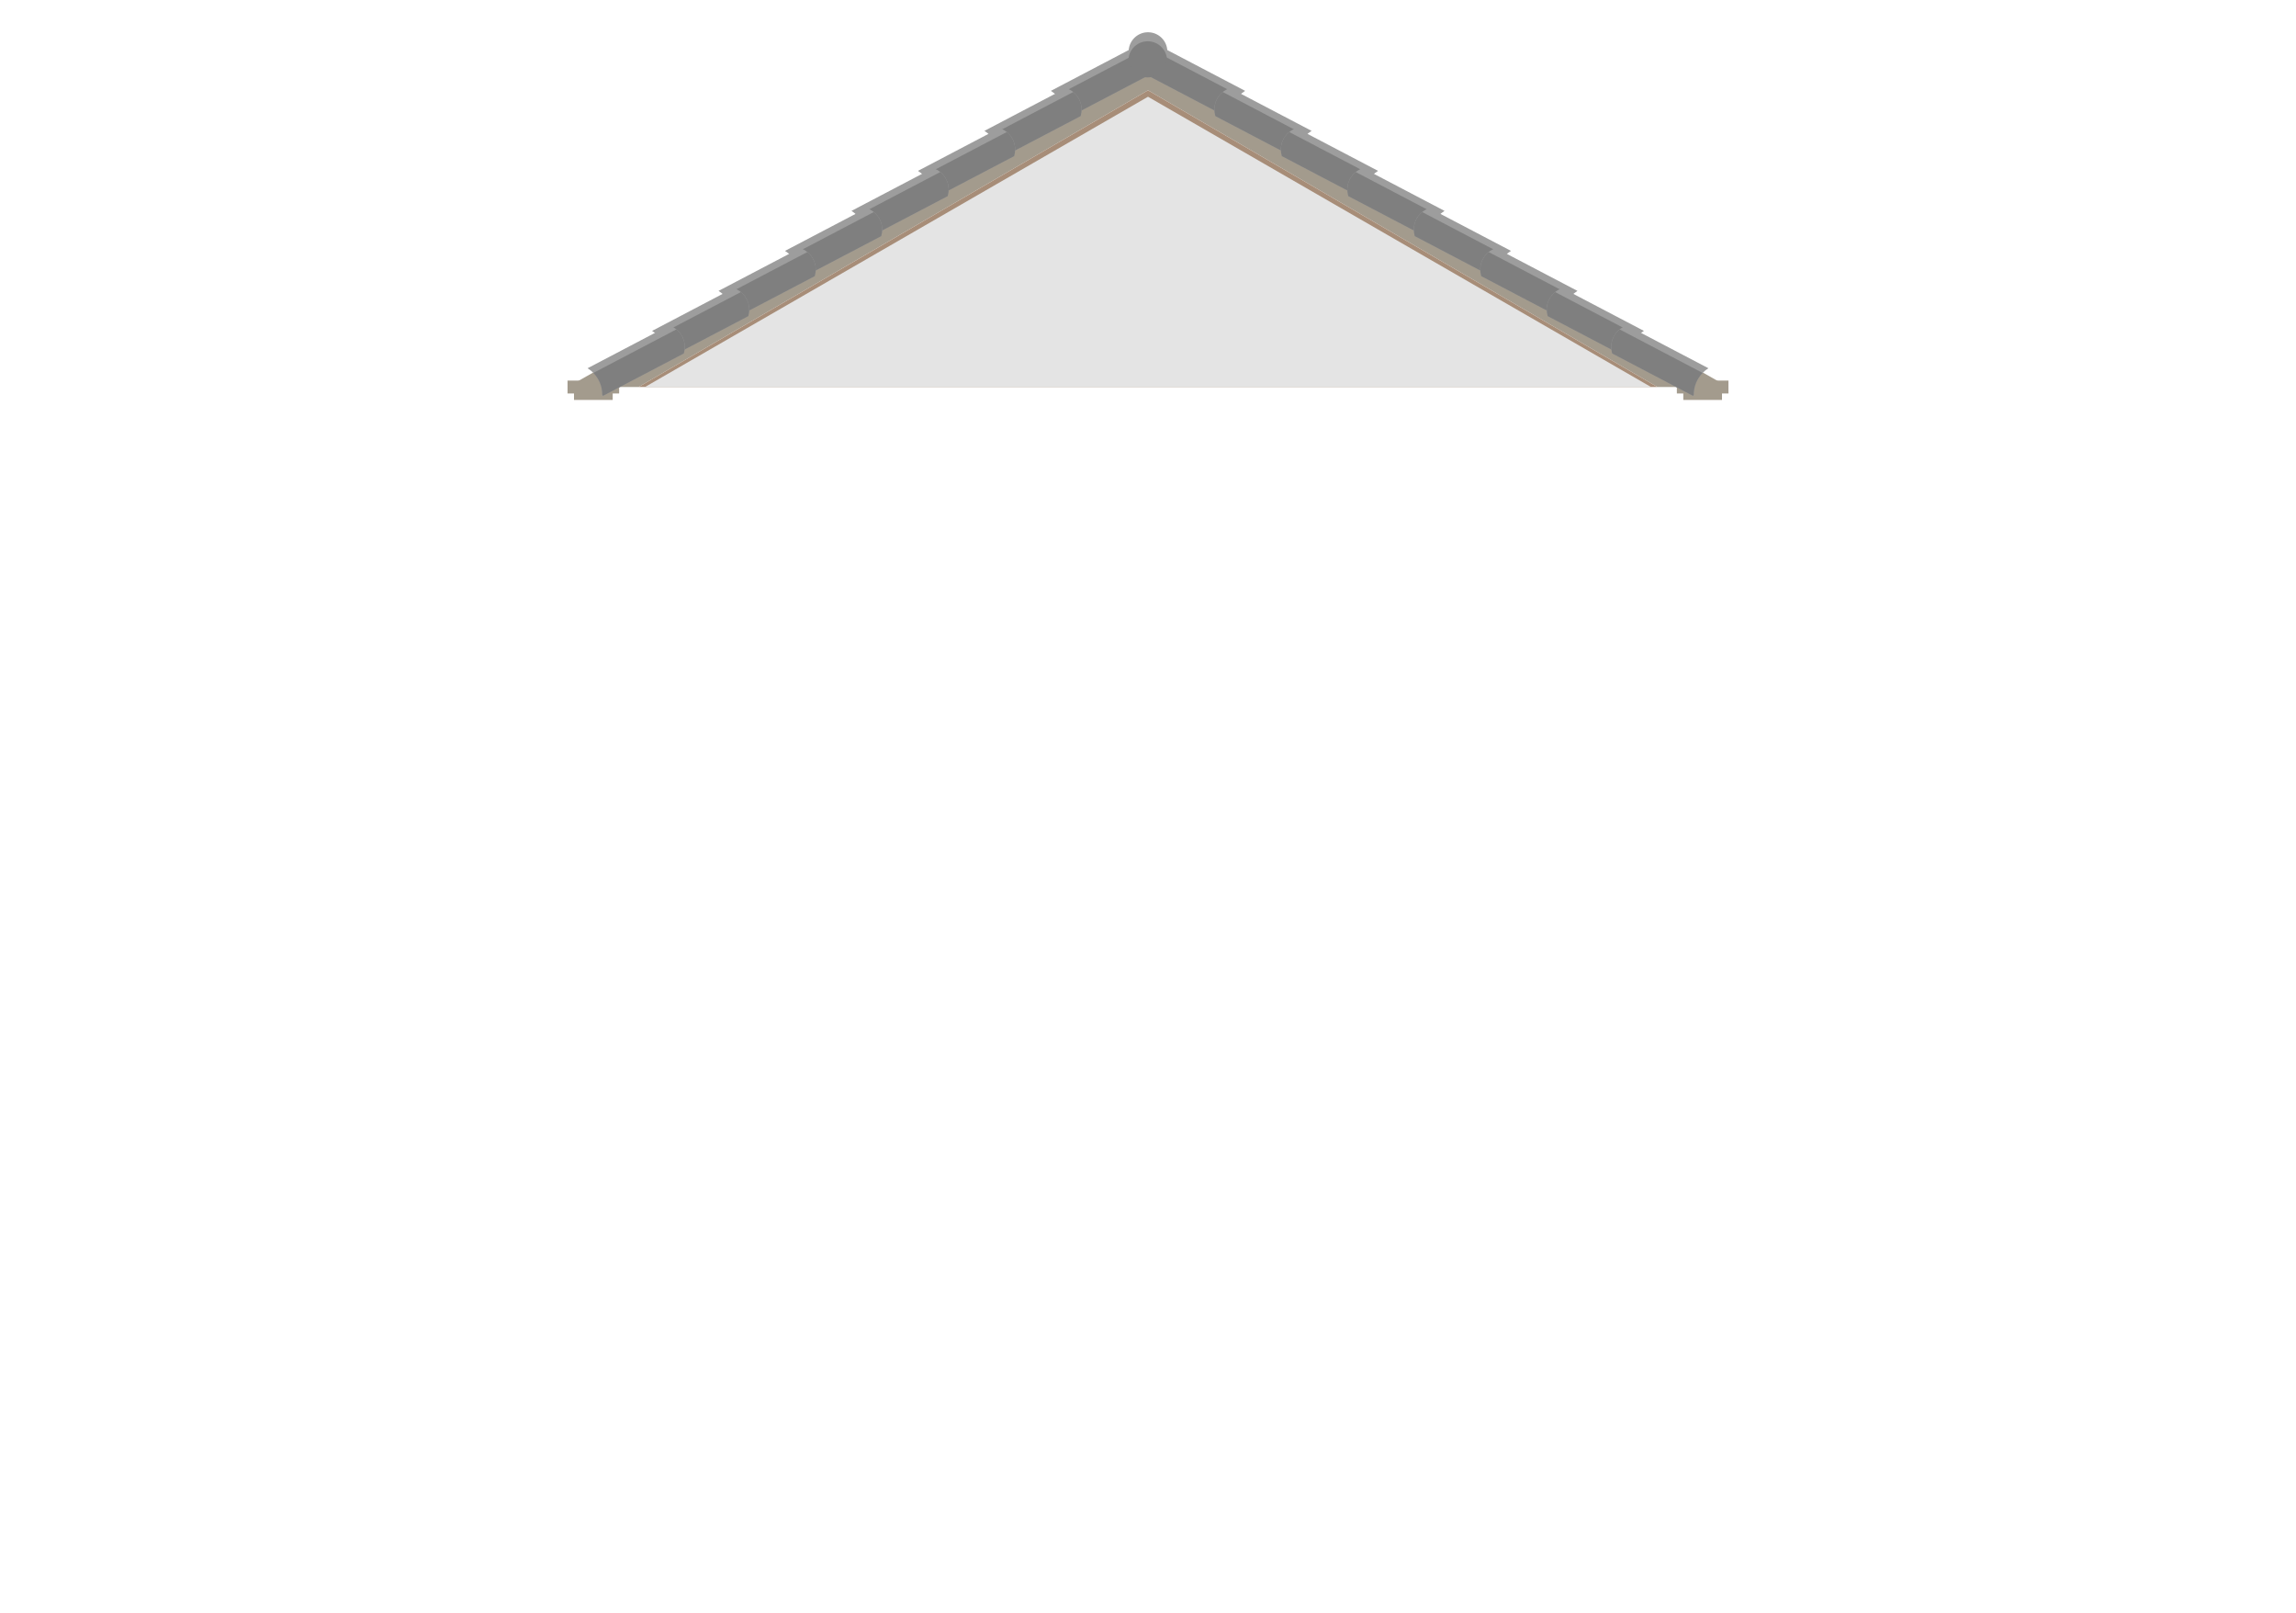
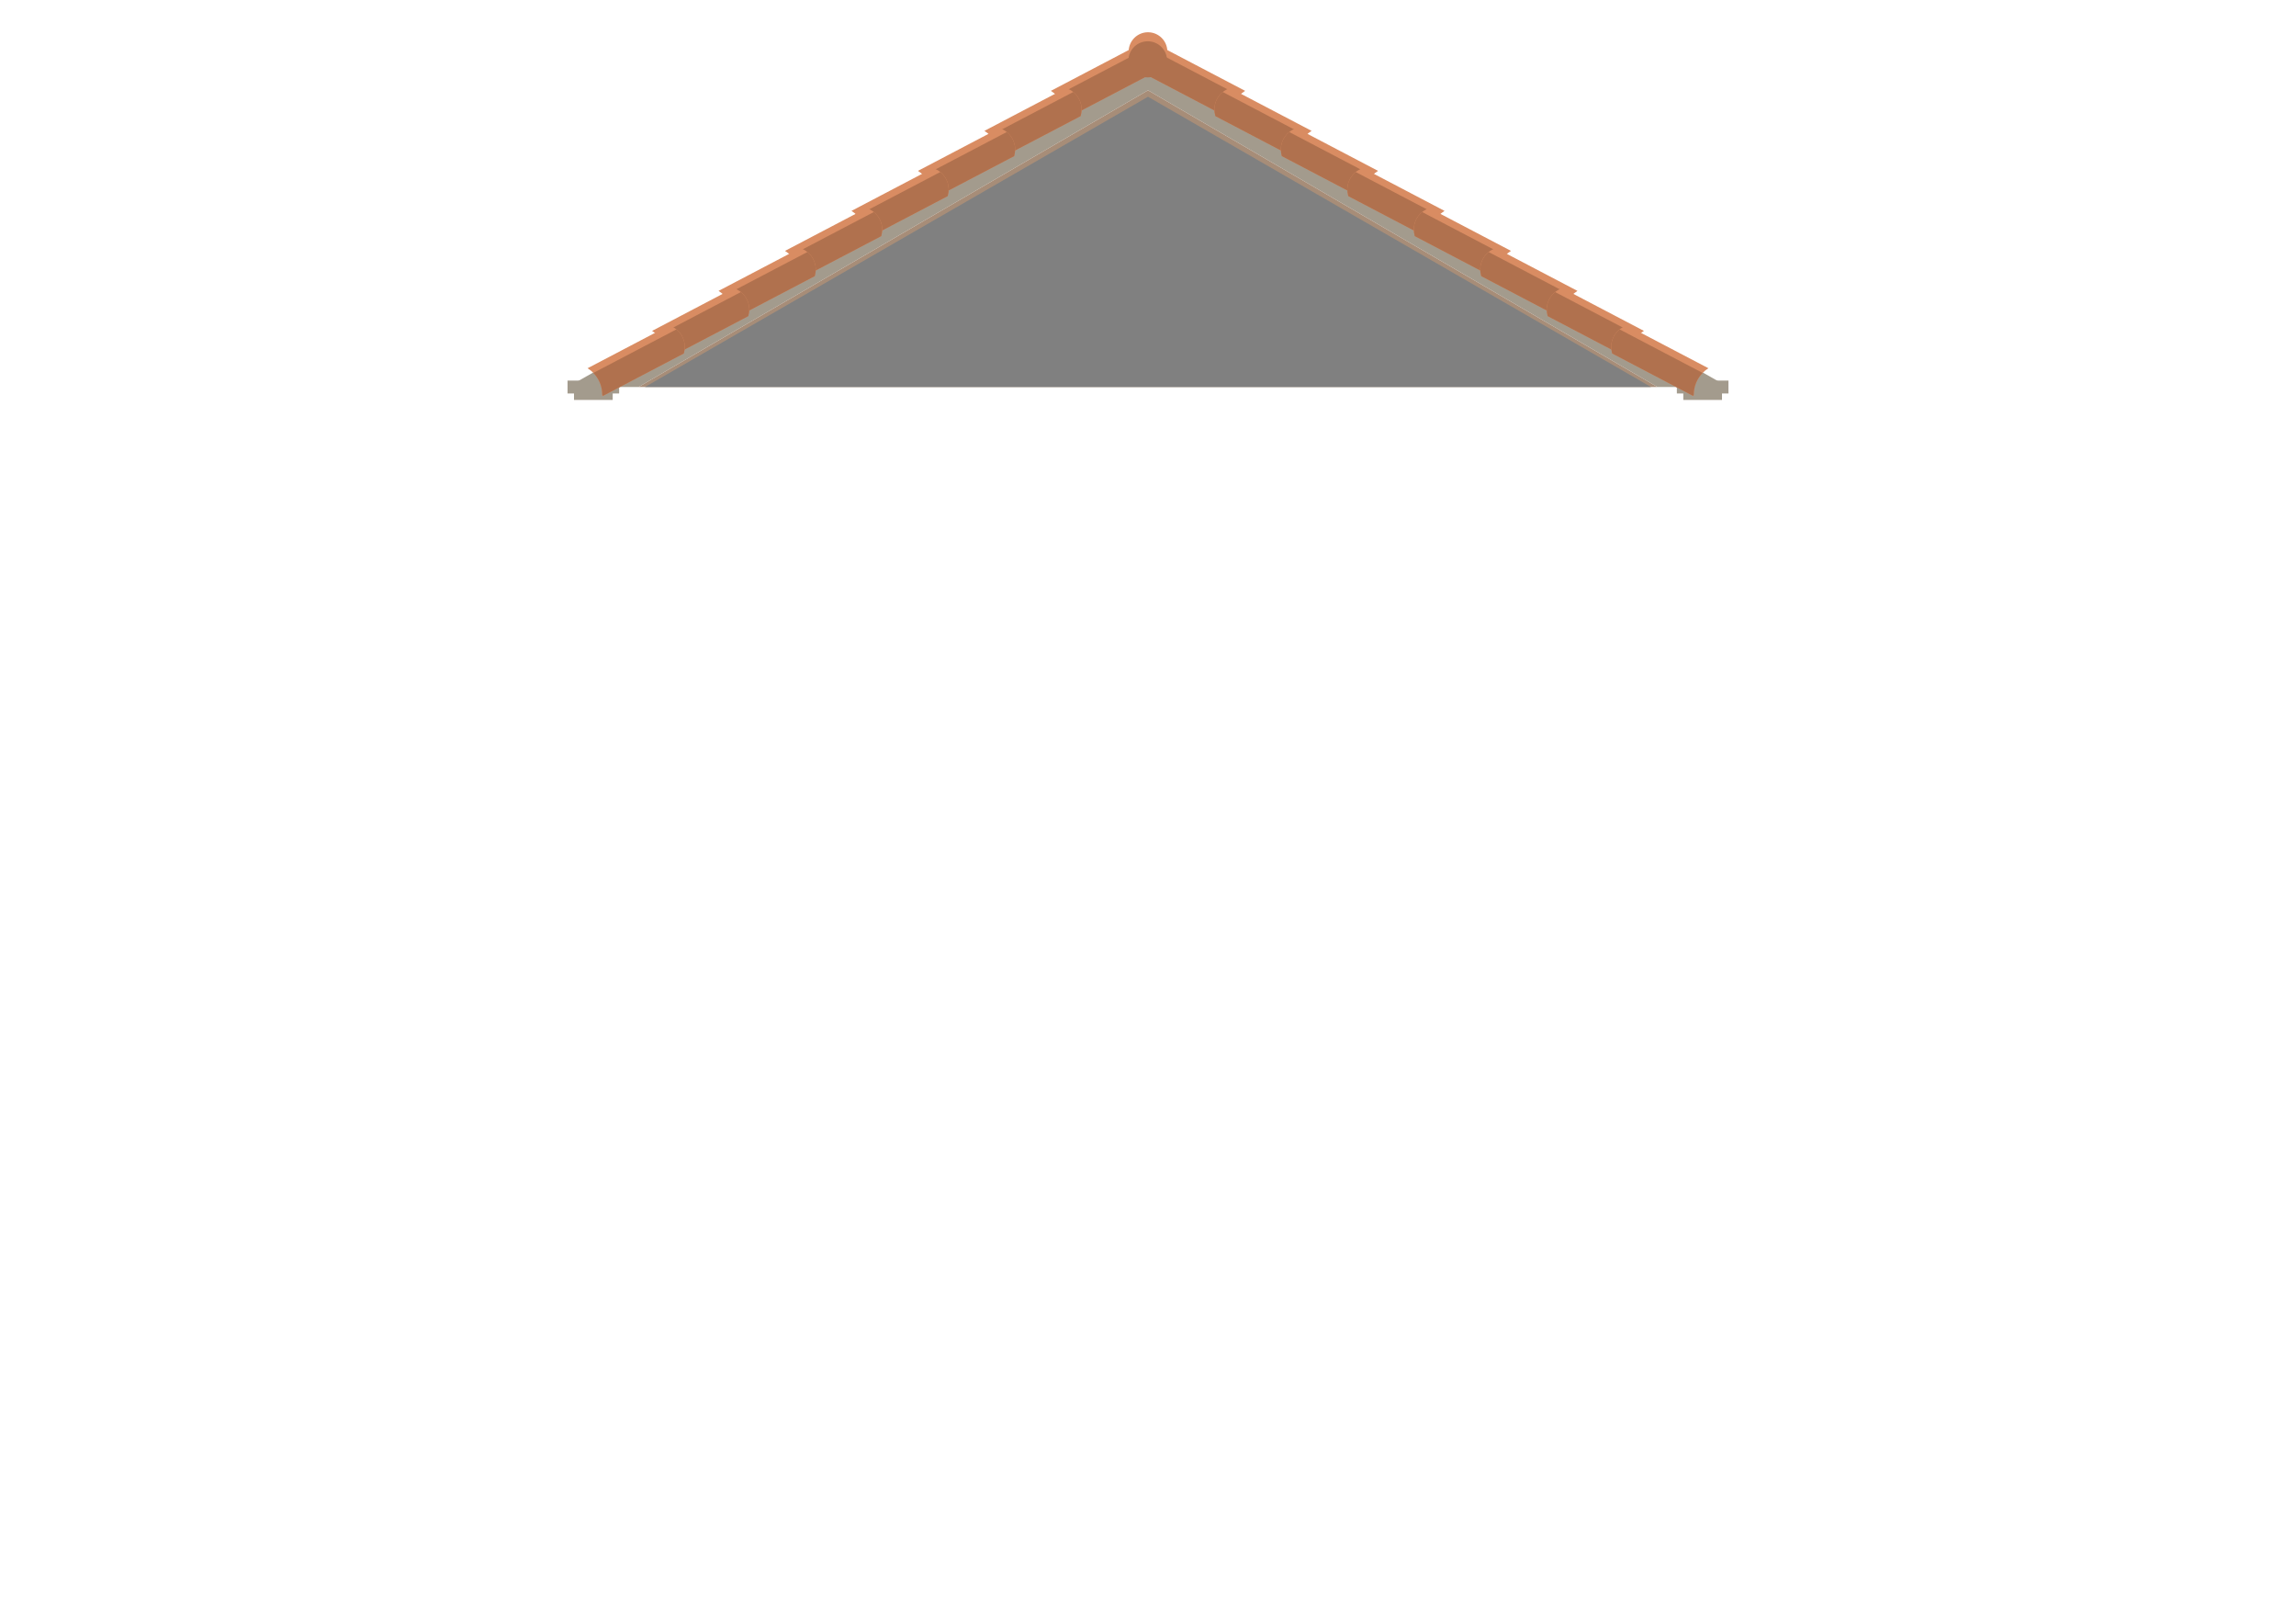
<svg xmlns="http://www.w3.org/2000/svg" width="356" height="250" viewBox="0 0 356 250" fill="none">
  <path fill-rule="evenodd" clip-rule="evenodd" d="M268 60L178 9L88 60H99L178 14L257 60H268Z" fill="#A39B8D" />
  <path d="M96 59H88V61H89V62H95V61H96V59Z" fill="#A39B8D" />
  <path d="M268 59H260V61H261V62H267V61H268V59Z" fill="#A39B8D" />
  <path d="M178 14L257 60H99L178 14Z" fill="#A78D78" />
-   <path d="M178 15L256 60H100L178 15Z" fill="#E4E4E4" />
-   <path d="M162.941 14.085L175.583 7.457V7.457C177.362 8.017 178.381 9.883 177.89 11.682L177.858 11.797L165.217 18.425L165.216 18.181C165.214 16.515 164.355 14.968 162.941 14.085V14.085Z" fill="#9D9D9D" />
-   <path fill-rule="evenodd" clip-rule="evenodd" d="M165.316 18.373L165.217 18.184L165.217 18.181C165.215 16.906 164.711 15.701 163.841 14.81L176.714 8.061C177.762 8.902 178.264 10.311 177.89 11.683L177.858 11.797L165.316 18.373Z" fill="#7F7F7F" />
-   <path d="M152.636 20.287L165.277 13.659V13.659C167.057 14.219 168.075 16.085 167.584 17.884L167.553 17.999L154.911 24.627L154.911 24.383C154.909 22.717 154.049 21.169 152.636 20.287V20.287Z" fill="#9D9D9D" />
-   <path fill-rule="evenodd" clip-rule="evenodd" d="M155.01 24.575L154.911 24.386L154.911 24.383C154.909 23.108 154.406 21.903 153.536 21.012L166.408 14.263C167.456 15.104 167.958 16.513 167.584 17.884L167.553 17.999L155.01 24.575Z" fill="#7F7F7F" />
-   <path d="M142.33 26.489L154.972 19.861V19.861C156.751 20.421 157.77 22.287 157.278 24.086L157.247 24.201L144.605 30.829L144.605 30.585C144.603 28.919 143.743 27.371 142.33 26.489V26.489Z" fill="#9D9D9D" />
-   <path fill-rule="evenodd" clip-rule="evenodd" d="M144.705 30.777L144.605 30.587L144.605 30.585C144.604 29.31 144.1 28.105 143.23 27.214L156.103 20.465C157.15 21.305 157.653 22.715 157.278 24.086L157.247 24.201L144.705 30.777Z" fill="#7F7F7F" />
-   <path d="M132.024 32.691L144.665 26.063V26.063C146.445 26.623 147.463 28.489 146.972 30.288L146.941 30.403L134.299 37.031L134.299 36.787C134.297 35.121 133.437 33.573 132.024 32.691V32.691Z" fill="#9D9D9D" />
-   <path fill-rule="evenodd" clip-rule="evenodd" d="M134.399 36.979L134.299 36.789L134.299 36.787C134.297 35.512 133.794 34.307 132.924 33.416L145.797 26.666C146.844 27.507 147.347 28.917 146.972 30.288L146.941 30.403L134.399 36.979Z" fill="#7F7F7F" />
-   <path d="M121.718 38.893L134.36 32.265V32.265C136.139 32.825 137.158 34.691 136.667 36.49L136.635 36.605L123.994 43.233L123.993 42.989C123.991 41.323 123.132 39.775 121.718 38.893V38.893Z" fill="#9D9D9D" />
-   <path fill-rule="evenodd" clip-rule="evenodd" d="M124.093 43.181L123.993 42.991L123.993 42.989C123.992 41.714 123.488 40.508 122.618 39.617L135.491 32.868C136.539 33.709 137.041 35.119 136.667 36.49L136.635 36.605L124.093 43.181Z" fill="#7F7F7F" />
-   <path d="M111.413 45.095L124.054 38.467V38.467C125.833 39.027 126.852 40.893 126.361 42.692L126.329 42.807L113.688 49.435L113.688 49.191C113.685 47.525 112.826 45.977 111.413 45.095V45.095Z" fill="#9D9D9D" />
-   <path fill-rule="evenodd" clip-rule="evenodd" d="M113.787 49.383L113.688 49.193L113.688 49.191C113.686 47.916 113.182 46.711 112.313 45.819L125.185 39.07C126.233 39.911 126.735 41.321 126.361 42.692L126.33 42.807L113.787 49.383Z" fill="#7F7F7F" />
-   <path d="M101.107 51.297L113.748 44.669V44.669C115.528 45.229 116.546 47.095 116.055 48.894L116.024 49.009L103.382 55.637L103.382 55.393C103.38 53.727 102.52 52.179 101.107 51.297V51.297Z" fill="#9D9D9D" />
-   <path fill-rule="evenodd" clip-rule="evenodd" d="M103.482 55.585L103.382 55.395L103.382 55.393C103.38 54.118 102.877 52.912 102.007 52.021L114.88 45.272C115.927 46.113 116.43 47.523 116.055 48.894L116.024 49.009L103.482 55.585Z" fill="#7F7F7F" />
-   <path d="M91.107 57.085L103.748 50.458V50.458C105.528 51.017 106.546 52.883 106.055 54.682L106.024 54.797L93.382 61.425L93.382 61.181C93.38 59.515 92.52 57.968 91.107 57.085V57.085Z" fill="#9D9D9D" />
-   <path fill-rule="evenodd" clip-rule="evenodd" d="M93.482 61.373L93.382 61.184L93.382 61.181C93.38 59.906 92.877 58.701 92.007 57.81L104.88 51.061C105.927 51.902 106.43 53.311 106.055 54.682L106.024 54.797L93.482 61.373Z" fill="#7F7F7F" />
-   <path d="M193.059 14.085L180.417 7.457V7.457C178.638 8.017 177.619 9.883 178.11 11.682L178.142 11.797L190.783 18.425L190.784 18.181C190.786 16.515 191.645 14.968 193.059 14.085V14.085Z" fill="#9D9D9D" />
-   <path fill-rule="evenodd" clip-rule="evenodd" d="M190.684 18.373L190.783 18.184L190.783 18.181C190.785 16.906 191.289 15.701 192.159 14.81L179.286 8.061C178.238 8.902 177.736 10.311 178.11 11.683L178.142 11.797L190.684 18.373Z" fill="#7F7F7F" />
-   <path d="M203.364 20.287L190.723 13.659V13.659C188.943 14.219 187.925 16.085 188.416 17.884L188.447 17.999L201.089 24.627L201.089 24.383C201.091 22.717 201.951 21.169 203.364 20.287V20.287Z" fill="#9D9D9D" />
-   <path fill-rule="evenodd" clip-rule="evenodd" d="M200.99 24.575L201.089 24.386L201.089 24.383C201.091 23.108 201.594 21.903 202.464 21.012L189.592 14.263C188.544 15.104 188.042 16.513 188.416 17.884L188.447 17.999L200.99 24.575Z" fill="#7F7F7F" />
-   <path d="M213.67 26.489L201.028 19.861V19.861C199.249 20.421 198.23 22.287 198.722 24.086L198.753 24.201L211.395 30.829L211.395 30.585C211.397 28.919 212.257 27.371 213.67 26.489V26.489Z" fill="#9D9D9D" />
-   <path fill-rule="evenodd" clip-rule="evenodd" d="M211.295 30.777L211.395 30.587L211.395 30.585C211.396 29.31 211.9 28.105 212.77 27.214L199.897 20.465C198.85 21.305 198.347 22.715 198.722 24.086L198.753 24.201L211.295 30.777Z" fill="#7F7F7F" />
-   <path d="M223.976 32.691L211.335 26.063V26.063C209.555 26.623 208.537 28.489 209.028 30.288L209.059 30.403L221.701 37.031L221.701 36.787C221.703 35.121 222.563 33.573 223.976 32.691V32.691Z" fill="#9D9D9D" />
-   <path fill-rule="evenodd" clip-rule="evenodd" d="M221.601 36.979L221.701 36.789L221.701 36.787C221.703 35.512 222.206 34.307 223.076 33.416L210.203 26.666C209.156 27.507 208.653 28.917 209.028 30.288L209.059 30.403L221.601 36.979Z" fill="#7F7F7F" />
-   <path d="M234.282 38.893L221.64 32.265V32.265C219.861 32.825 218.842 34.691 219.333 36.49L219.365 36.605L232.006 43.233L232.007 42.989C232.009 41.323 232.868 39.775 234.282 38.893V38.893Z" fill="#9D9D9D" />
-   <path fill-rule="evenodd" clip-rule="evenodd" d="M231.907 43.181L232.007 42.991L232.007 42.989C232.008 41.714 232.512 40.508 233.382 39.617L220.509 32.868C219.461 33.709 218.959 35.119 219.333 36.49L219.365 36.605L231.907 43.181Z" fill="#7F7F7F" />
-   <path d="M244.587 45.095L231.946 38.467V38.467C230.167 39.027 229.148 40.893 229.639 42.692L229.671 42.807L242.312 49.435L242.312 49.191C242.315 47.525 243.174 45.977 244.587 45.095V45.095Z" fill="#9D9D9D" />
-   <path fill-rule="evenodd" clip-rule="evenodd" d="M242.213 49.383L242.312 49.193L242.312 49.191C242.314 47.916 242.818 46.711 243.687 45.819L230.815 39.07C229.767 39.911 229.265 41.321 229.639 42.692L229.67 42.807L242.213 49.383Z" fill="#7F7F7F" />
-   <path d="M254.893 51.297L242.252 44.669V44.669C240.472 45.229 239.454 47.095 239.945 48.894L239.976 49.009L252.618 55.637L252.618 55.393C252.62 53.727 253.48 52.179 254.893 51.297V51.297Z" fill="#9D9D9D" />
-   <path fill-rule="evenodd" clip-rule="evenodd" d="M252.518 55.585L252.618 55.395L252.618 55.393C252.62 54.118 253.123 52.912 253.993 52.021L241.12 45.272C240.073 46.113 239.57 47.523 239.945 48.894L239.976 49.009L252.518 55.585Z" fill="#7F7F7F" />
-   <path d="M264.893 57.085L252.252 50.458V50.458C250.472 51.017 249.454 52.883 249.945 54.682L249.976 54.797L262.618 61.425L262.618 61.181C262.62 59.515 263.48 57.968 264.893 57.085V57.085Z" fill="#9D9D9D" />
-   <path fill-rule="evenodd" clip-rule="evenodd" d="M262.518 61.373L262.618 61.184L262.618 61.181C262.62 59.906 263.123 58.701 263.993 57.81L251.12 51.061C250.073 51.902 249.57 53.311 249.945 54.682L249.976 54.797L262.518 61.373Z" fill="#7F7F7F" />
-   <circle cx="178" cy="8" r="3" fill="#9D9D9D" />
-   <path fill-rule="evenodd" clip-rule="evenodd" d="M174.965 9.199C175.068 7.636 176.369 6.4 177.958 6.4C179.548 6.4 180.849 7.637 180.952 9.201C180.849 10.764 179.548 12 177.958 12C176.368 12 175.067 10.763 174.965 9.199Z" fill="#7F7F7F" />
+   <path d="M178 15L256 60H100L178 15Z" fill="#808080" />
+   <path d="M162.941 14.085L175.583 7.457V7.457C177.362 8.017 178.381 9.883 177.89 11.682L177.858 11.797L165.217 18.425L165.216 18.181C165.214 16.515 164.355 14.968 162.941 14.085V14.085Z" fill="#D98C62" />
+   <path fill-rule="evenodd" clip-rule="evenodd" d="M165.316 18.373L165.217 18.184L165.217 18.181C165.215 16.906 164.711 15.701 163.841 14.81L176.714 8.061C177.762 8.902 178.264 10.311 177.89 11.683L177.858 11.797L165.316 18.373Z" fill="#B0714E" />
+   <path d="M152.635 20.287L165.277 13.659V13.659C167.056 14.219 168.075 16.085 167.584 17.884L167.552 17.999L154.911 24.627L154.911 24.383C154.908 22.717 154.049 21.169 152.635 20.287V20.287Z" fill="#D98C62" />
+   <path fill-rule="evenodd" clip-rule="evenodd" d="M155.01 24.575L154.911 24.386L154.911 24.383C154.909 23.108 154.405 21.903 153.536 21.012L166.408 14.263C167.456 15.104 167.958 16.513 167.584 17.884L167.553 17.999L155.01 24.575Z" fill="#B0714E" />
+   <path d="M142.33 26.489L154.971 19.861V19.861C156.751 20.421 157.769 22.287 157.278 24.086L157.247 24.201L144.605 30.829L144.605 30.585C144.603 28.919 143.743 27.371 142.33 26.489V26.489Z" fill="#D98C62" />
+   <path fill-rule="evenodd" clip-rule="evenodd" d="M144.705 30.777L144.605 30.587L144.605 30.585C144.603 29.31 144.1 28.105 143.23 27.214L156.103 20.465C157.15 21.305 157.653 22.715 157.278 24.086L157.247 24.201L144.705 30.777Z" fill="#B0714E" />
+   <path d="M132.024 32.691L144.666 26.063V26.063C146.445 26.623 147.464 28.489 146.972 30.288L146.941 30.403L134.3 37.031L134.299 36.787C134.297 35.121 133.437 33.573 132.024 32.691V32.691Z" fill="#D98C62" />
+   <path fill-rule="evenodd" clip-rule="evenodd" d="M134.399 36.979L134.299 36.789L134.299 36.787C134.298 35.512 133.794 34.307 132.924 33.416L145.797 26.666C146.844 27.507 147.347 28.917 146.972 30.288L146.941 30.403L134.399 36.979Z" fill="#B0714E" />
+   <path d="M121.718 38.893L134.36 32.265V32.265C136.139 32.825 137.158 34.691 136.667 36.49L136.635 36.605L123.994 43.233L123.993 42.989C123.991 41.323 123.132 39.775 121.718 38.893V38.893Z" fill="#D98C62" />
+   <path fill-rule="evenodd" clip-rule="evenodd" d="M124.093 43.181L123.994 42.991L123.994 42.989C123.992 41.714 123.488 40.508 122.618 39.617L135.491 32.868C136.539 33.709 137.041 35.119 136.667 36.49L136.635 36.605L124.093 43.181Z" fill="#B0714E" />
+   <path d="M111.413 45.095L124.054 38.467V38.467C125.833 39.027 126.852 40.893 126.361 42.692L126.329 42.807L113.688 49.435L113.688 49.191C113.685 47.525 112.826 45.977 111.413 45.095V45.095Z" fill="#D98C62" />
+   <path fill-rule="evenodd" clip-rule="evenodd" d="M113.787 49.383L113.688 49.193L113.688 49.191C113.686 47.916 113.182 46.711 112.313 45.819L125.185 39.07C126.233 39.911 126.735 41.321 126.361 42.692L126.33 42.807L113.787 49.383Z" fill="#B0714E" />
+   <path d="M101.107 51.297L113.748 44.669V44.669C115.528 45.229 116.546 47.095 116.055 48.894L116.024 49.009L103.382 55.637L103.382 55.393C103.38 53.727 102.52 52.179 101.107 51.297V51.297Z" fill="#D98C62" />
+   <path fill-rule="evenodd" clip-rule="evenodd" d="M103.482 55.585L103.382 55.395L103.382 55.393C103.38 54.118 102.877 52.912 102.007 52.021L114.88 45.272C115.927 46.113 116.43 47.523 116.055 48.894L116.024 49.009L103.482 55.585Z" fill="#B0714E" />
+   <path d="M91.107 57.085L103.748 50.458V50.458C105.528 51.017 106.546 52.883 106.055 54.682L106.024 54.797L93.382 61.425L93.382 61.181C93.38 59.515 92.52 57.968 91.107 57.085V57.085Z" fill="#D98C62" />
+   <path fill-rule="evenodd" clip-rule="evenodd" d="M93.482 61.373L93.382 61.184L93.382 61.181C93.38 59.906 92.877 58.701 92.007 57.81L104.88 51.061C105.927 51.902 106.43 53.311 106.055 54.682L106.024 54.797L93.482 61.373Z" fill="#B0714E" />
+   <path d="M193.059 14.085L180.417 7.457V7.457C178.638 8.017 177.619 9.883 178.11 11.682L178.142 11.797L190.783 18.425L190.784 18.181C190.786 16.515 191.645 14.968 193.059 14.085V14.085Z" fill="#D98C62" />
+   <path fill-rule="evenodd" clip-rule="evenodd" d="M190.684 18.373L190.783 18.184L190.783 18.181C190.785 16.906 191.289 15.701 192.159 14.81L179.286 8.061C178.238 8.902 177.736 10.311 178.11 11.683L178.142 11.797L190.684 18.373Z" fill="#B0714E" />
+   <path d="M203.365 20.287L190.723 13.659V13.659C188.944 14.219 187.925 16.085 188.416 17.884L188.448 17.999L201.089 24.627L201.089 24.383C201.092 22.717 201.951 21.169 203.365 20.287V20.287Z" fill="#D98C62" />
+   <path fill-rule="evenodd" clip-rule="evenodd" d="M200.99 24.575L201.089 24.386L201.089 24.383C201.091 23.108 201.595 21.903 202.464 21.012L189.592 14.263C188.544 15.104 188.042 16.513 188.416 17.884L188.447 17.999L200.99 24.575Z" fill="#B0714E" />
+   <path d="M213.67 26.489L201.029 19.861V19.861C199.249 20.421 198.231 22.287 198.722 24.086L198.753 24.201L211.395 30.829L211.395 30.585C211.397 28.919 212.257 27.371 213.67 26.489V26.489Z" fill="#D98C62" />
+   <path fill-rule="evenodd" clip-rule="evenodd" d="M211.296 30.777L211.395 30.587L211.395 30.585C211.397 29.31 211.9 28.105 212.77 27.214L199.898 20.465C198.85 21.305 198.348 22.715 198.722 24.086L198.753 24.201L211.296 30.777Z" fill="#B0714E" />
+   <path d="M223.976 32.691L211.334 26.063V26.063C209.555 26.623 208.536 28.489 209.028 30.288L209.059 30.403L221.7 37.031L221.701 36.787C221.703 35.121 222.563 33.573 223.976 32.691V32.691Z" fill="#D98C62" />
+   <path fill-rule="evenodd" clip-rule="evenodd" d="M221.601 36.979L221.701 36.789L221.701 36.787C221.702 35.512 222.206 34.307 223.076 33.416L210.203 26.666C209.156 27.507 208.653 28.917 209.028 30.288L209.059 30.403L221.601 36.979Z" fill="#B0714E" />
+   <path d="M234.282 38.893L221.64 32.265V32.265C219.861 32.825 218.842 34.691 219.333 36.49L219.365 36.605L232.006 43.233L232.007 42.989C232.009 41.323 232.868 39.775 234.282 38.893V38.893Z" fill="#D98C62" />
+   <path fill-rule="evenodd" clip-rule="evenodd" d="M231.907 43.181L232.007 42.991L232.007 42.989C232.008 41.714 232.512 40.508 233.382 39.617L220.509 32.868C219.461 33.709 218.959 35.119 219.333 36.49L219.365 36.605L231.907 43.181Z" fill="#B0714E" />
+   <path d="M244.587 45.095L231.946 38.467V38.467C230.167 39.027 229.148 40.893 229.639 42.692L229.671 42.807L242.312 49.435L242.312 49.191C242.315 47.525 243.174 45.977 244.587 45.095V45.095Z" fill="#D98C62" />
+   <path fill-rule="evenodd" clip-rule="evenodd" d="M242.213 49.383L242.312 49.193L242.312 49.191C242.314 47.916 242.818 46.711 243.687 45.819L230.815 39.07C229.767 39.911 229.265 41.321 229.639 42.692L229.67 42.807L242.213 49.383Z" fill="#B0714E" />
+   <path d="M254.893 51.297L242.252 44.669V44.669C240.472 45.229 239.454 47.095 239.945 48.894L239.976 49.009L252.618 55.637L252.618 55.393C252.62 53.727 253.48 52.179 254.893 51.297V51.297Z" fill="#D98C62" />
+   <path fill-rule="evenodd" clip-rule="evenodd" d="M252.518 55.585L252.618 55.395L252.618 55.393C252.62 54.118 253.123 52.912 253.993 52.021L241.12 45.272C240.073 46.113 239.57 47.523 239.945 48.894L239.976 49.009L252.518 55.585Z" fill="#B0714E" />
+   <path d="M264.893 57.085L252.252 50.458V50.458C250.472 51.017 249.454 52.883 249.945 54.682L249.976 54.797L262.618 61.425L262.618 61.181C262.62 59.515 263.48 57.968 264.893 57.085V57.085Z" fill="#D98C62" />
+   <path fill-rule="evenodd" clip-rule="evenodd" d="M262.518 61.373L262.618 61.184L262.618 61.181C262.62 59.906 263.123 58.701 263.993 57.81L251.12 51.061C250.073 51.902 249.57 53.311 249.945 54.682L249.976 54.797L262.518 61.373Z" fill="#B0714E" />
+   <circle cx="178" cy="8" r="3" fill="#D98C62" />
+   <path fill-rule="evenodd" clip-rule="evenodd" d="M174.965 9.199C175.068 7.636 176.369 6.4 177.958 6.4C179.548 6.4 180.849 7.637 180.952 9.201C180.849 10.764 179.548 12 177.959 12C176.369 12 175.068 10.763 174.965 9.199Z" fill="#B0714E" />
</svg>
